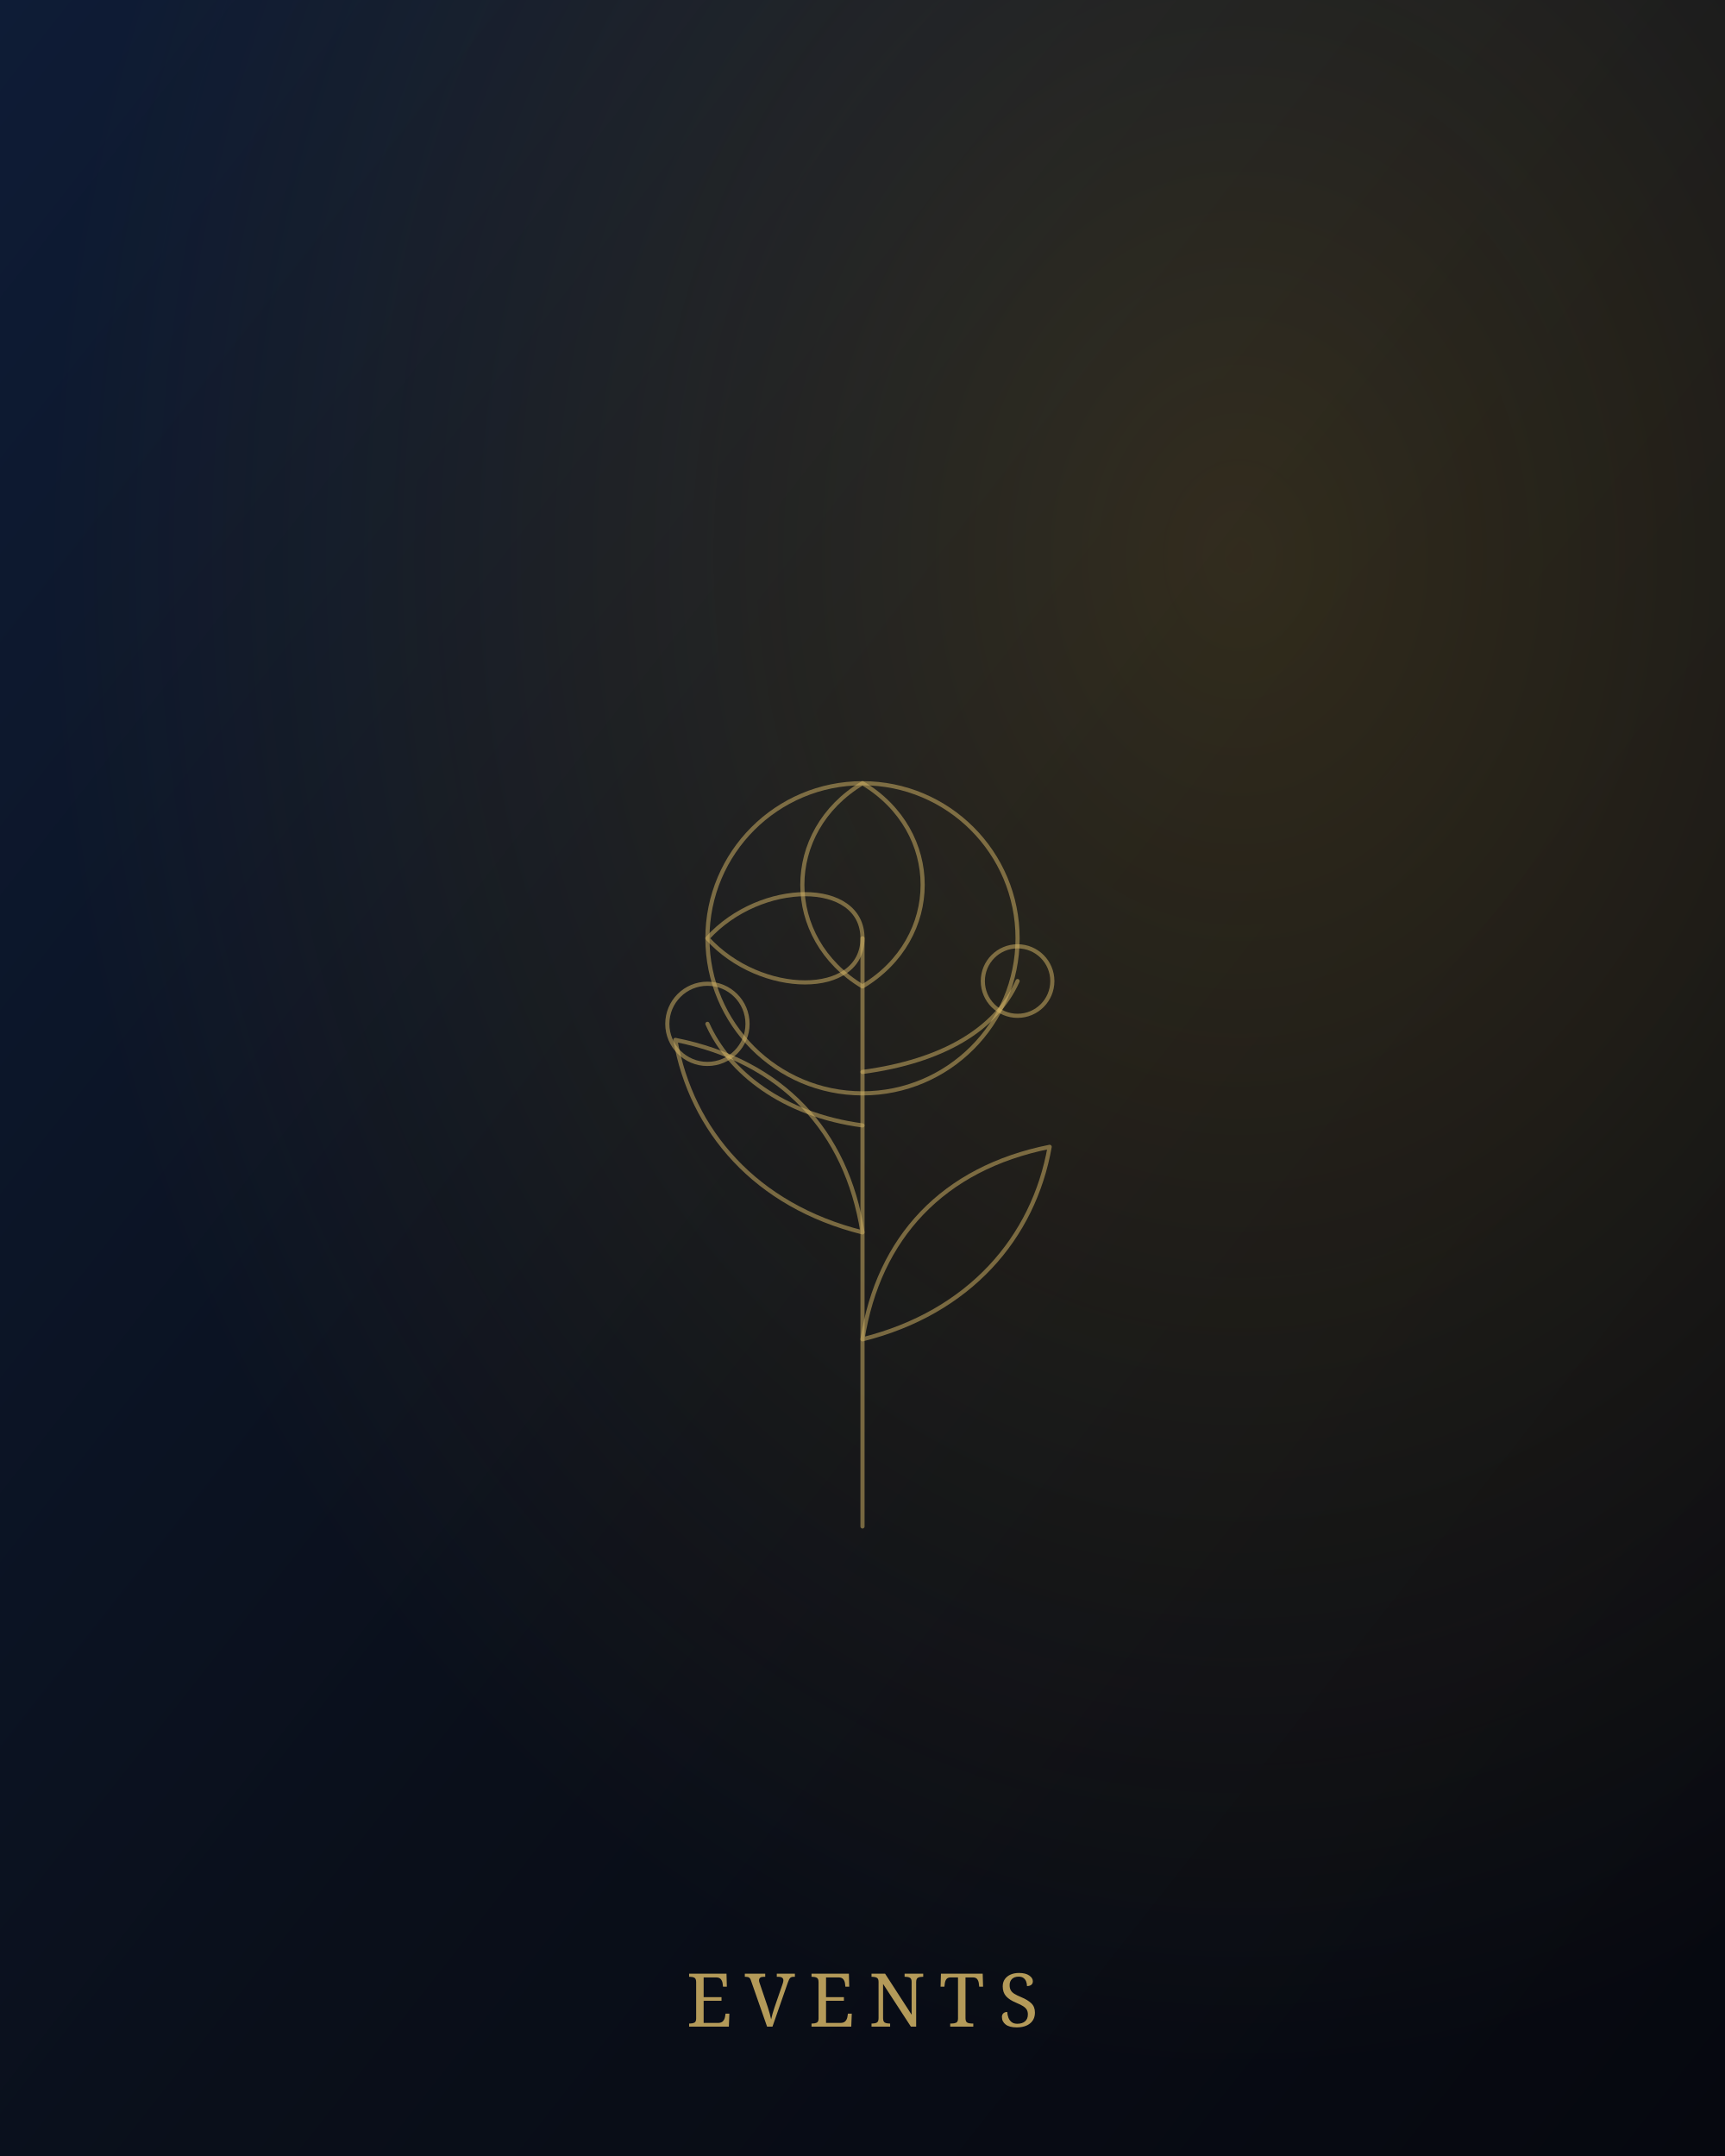
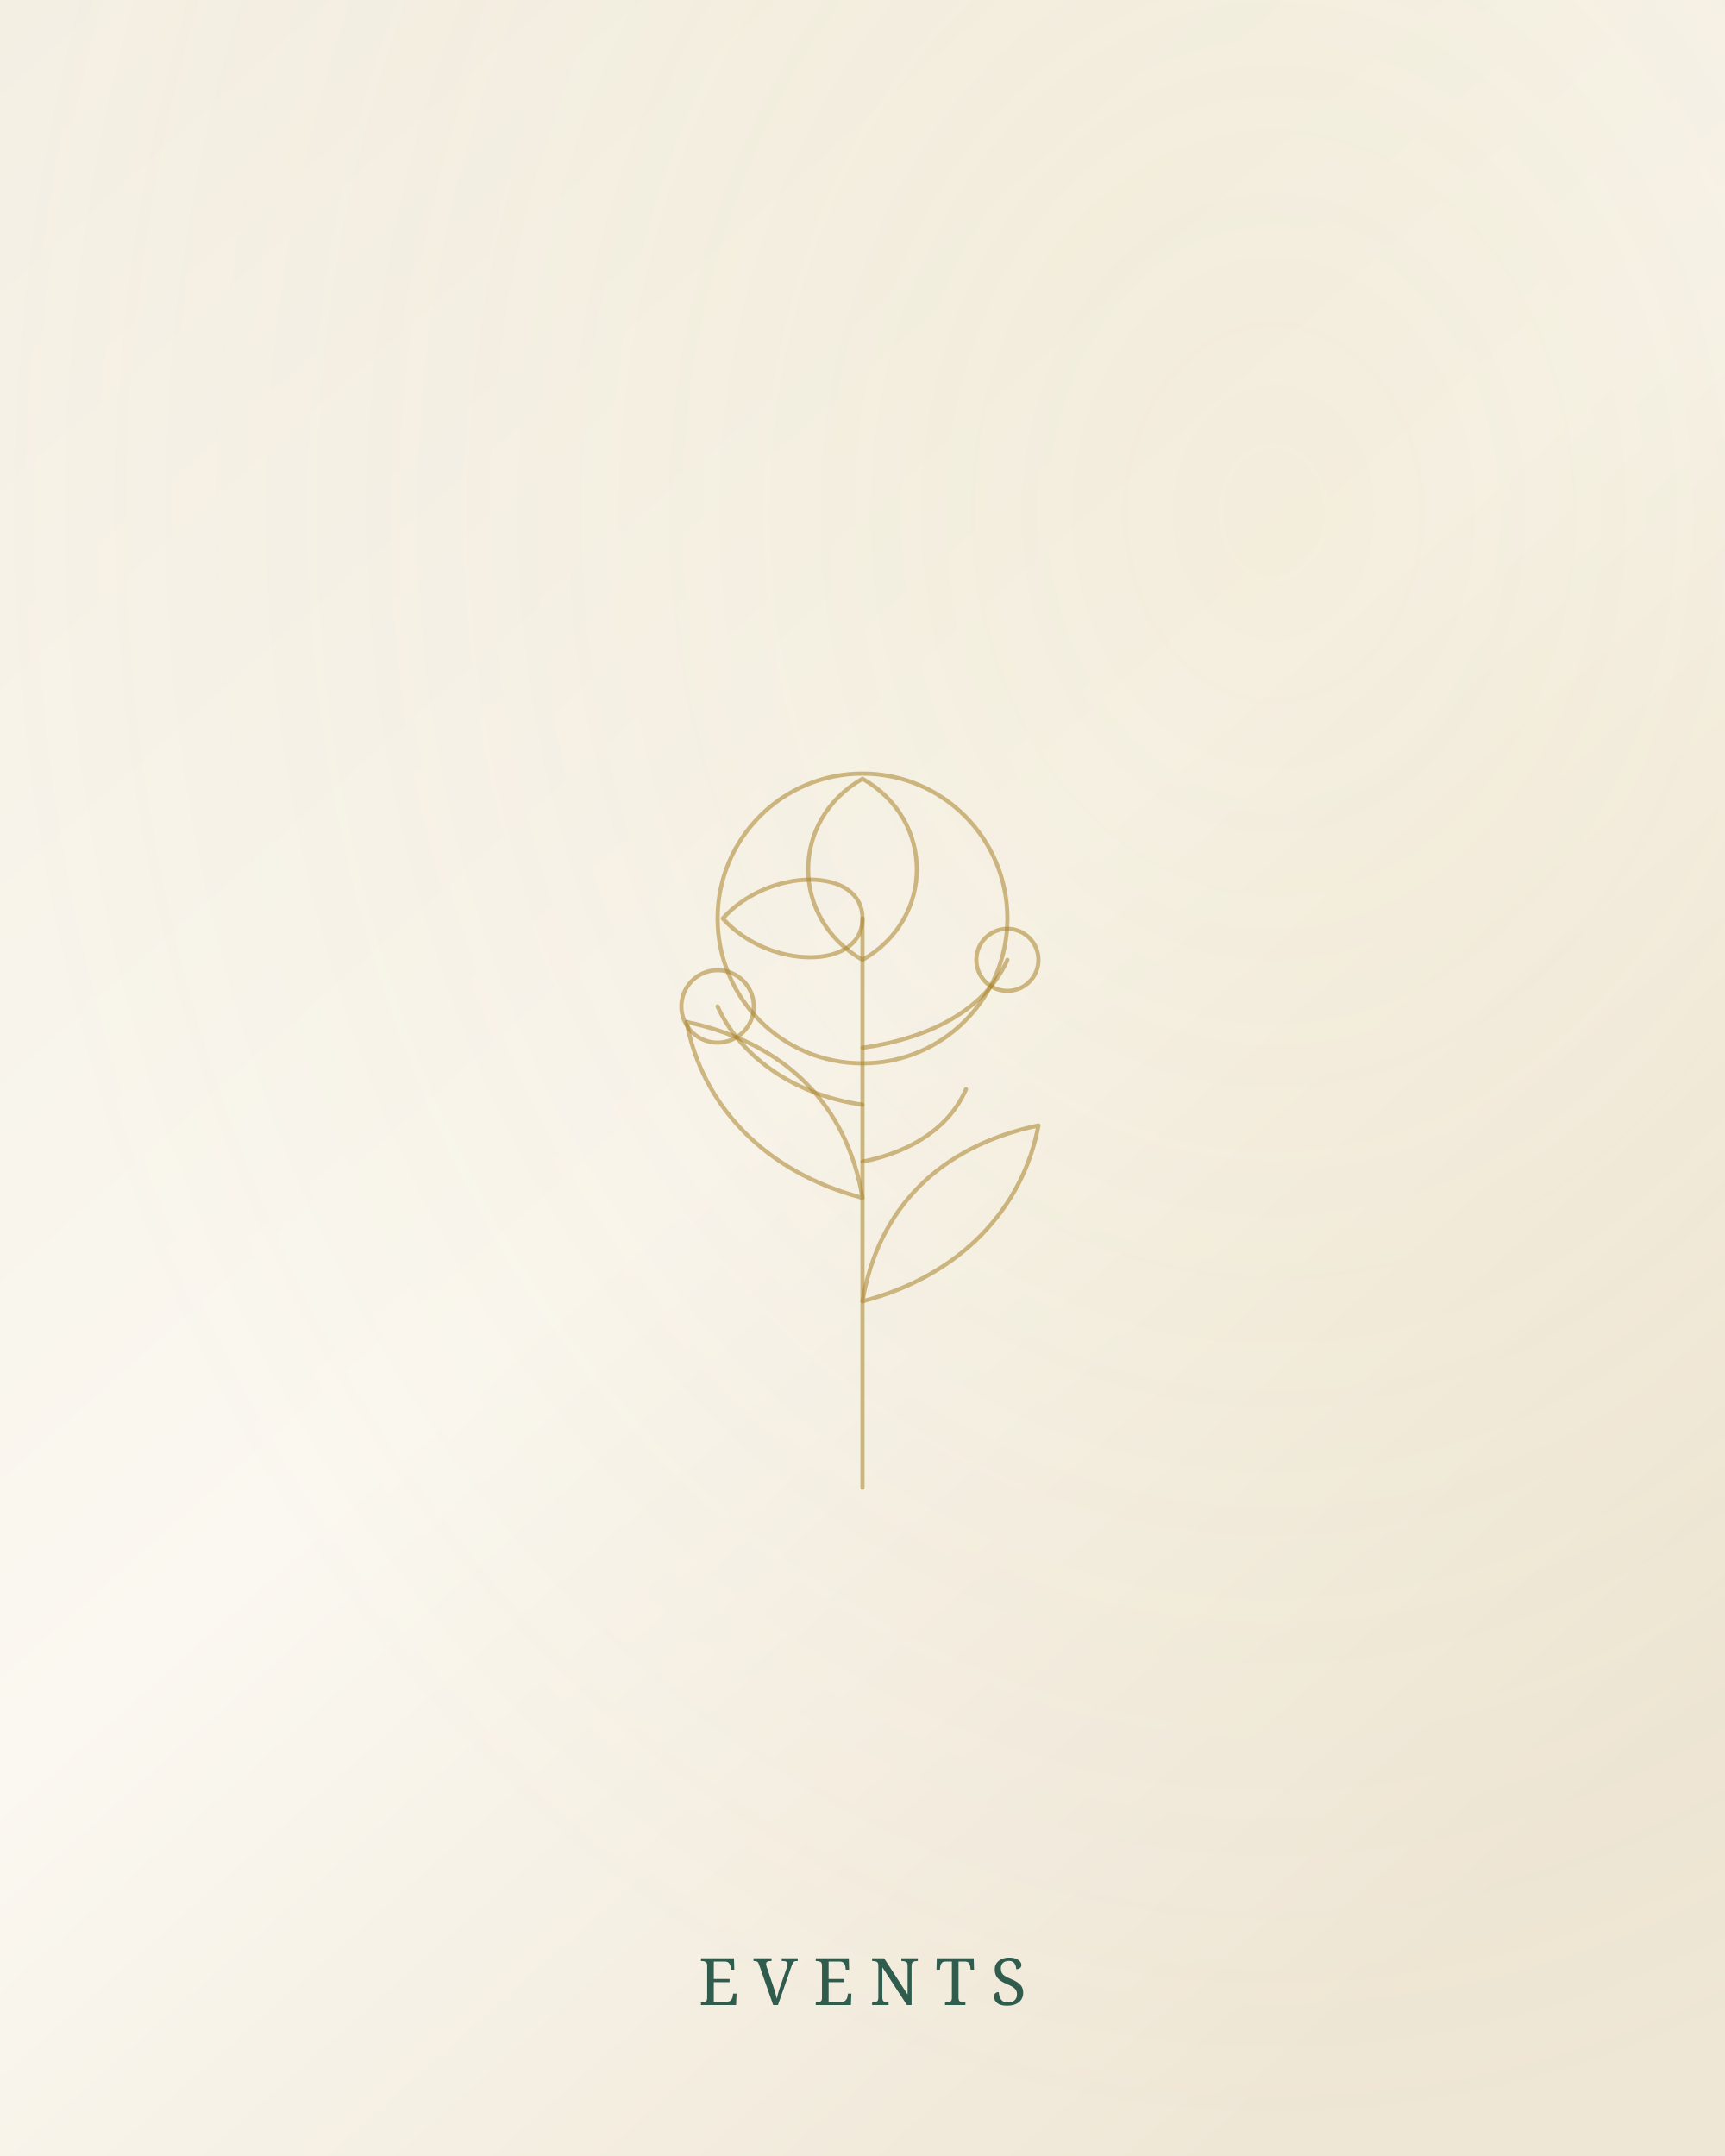
<svg xmlns="http://www.w3.org/2000/svg" viewBox="0 0 1000 1250" role="img" aria-label="Events">
  <defs>
-     <linearGradient id="bg" x1="0" y1="0" x2="1" y2="1">
-       <stop offset="0" stop-color="#0E1C36" />
-       <stop offset=".55" stop-color="#0A0F1A" />
-       <stop offset="1" stop-color="#06080f" />
+     <linearGradient id="bg" x1="0" y1="0" x2=".7" y2="1">
+       <stop offset="0" stop-color="#F4EFE3" />
+       <stop offset=".55" stop-color="#FBF8F1" />
+       <stop offset="1" stop-color="#EFE7D6" />
    </linearGradient>
-     <radialGradient id="gl" cx=".72" cy=".26" r=".7">
-       <stop offset="0" stop-color="#BF8F1F" stop-opacity=".22" />
-       <stop offset="1" stop-color="#BF8F1F" stop-opacity="0" />
+     <radialGradient id="gl" cx=".74" cy=".24" r=".75">
+       <stop offset="0" stop-color="#B08D2D" stop-opacity="0.1" />
+       <stop offset="1" stop-color="#B08D2D" stop-opacity="0" />
    </radialGradient>
  </defs>
  <rect width="1000" height="1250" fill="url(#bg)" />
  <rect width="1000" height="1250" fill="url(#gl)" />
-   <g transform="translate(267.5,156.5) scale(1.55)" fill="none" stroke="#D9B968" stroke-width="1.55" stroke-opacity="0.5" stroke-linecap="round" stroke-linejoin="round">
+   <g transform="translate(275.0,157.5) scale(1.5)" fill="none" stroke="#A9842B" stroke-width="1.60" stroke-opacity="0.55" stroke-linecap="round" stroke-linejoin="round">
    <path d="M150,470 C150,360 150,300 150,250" />
-     <path d="M150,250 m-58,0 a58,58 0 1,0 116,0 a58,58 0 1,0 -116,0" />
-     <path d="M150,192 C120,210 120,250 150,268 C180,250 180,210 150,192" />
-     <path d="M92,250 C112,228 150,228 150,250 C150,272 112,272 92,250" />
-     <path d="M150,360 C110,350 86,322 80,288 C120,296 144,322 150,360" />
-     <path d="M150,400 C190,390 214,362 220,328 C180,336 156,362 150,400" />
-     <path d="M150,320 C120,316 100,300 92,282" />
-     <path d="M92,282 m-15,0 a15,15 0 1,0 30,0 a15,15 0 1,0 -30,0" />
-     <path d="M150,300 C180,296 200,284 208,266" />
-     <path d="M208,266 m-13,0 a13,13 0 1,0 26,0 a13,13 0 1,0 -26,0" />
+     <path d="M150,250 m-56,0 a56,56 0 1,0 112,0 a56,56 0 1,0 -112,0" />
+     <path d="M150,196 C122,212 122,250 150,266 C178,250 178,212 150,196" />
+     <path d="M96,250 C114,230 150,230 150,250 C150,270 114,270 96,250" />
+     <path d="M150,358 C112,348 88,322 82,290 C120,298 144,322 150,358" />
+     <path d="M150,398 C188,388 212,362 218,330 C180,338 156,362 150,398" />
+     <path d="M150,322 C122,318 102,302 94,284" />
+     <path d="M94,284 m-14,0 a14,14 0 1,0 28,0 a14,14 0 1,0 -28,0" />
+     <path d="M150,300 C178,296 198,284 206,266" />
+     <path d="M206,266 m-12,0 a12,12 0 1,0 24,0 a12,12 0 1,0 -24,0" />
+     <path d="M150,344 C170,340 184,330 190,316" />
  </g>
-   <text x="500" y="1175" fill="#D9B968" fill-opacity=".82" font-family="Georgia,'Cormorant Garamond',serif" font-size="43" letter-spacing="8" text-anchor="middle">EVENTS</text>
+   <text x="500" y="1162.5" fill="#1B4D3E" fill-opacity=".9" font-family="'Fraunces',Georgia,serif" font-size="38" letter-spacing="9" text-anchor="middle">EVENTS</text>
</svg>
